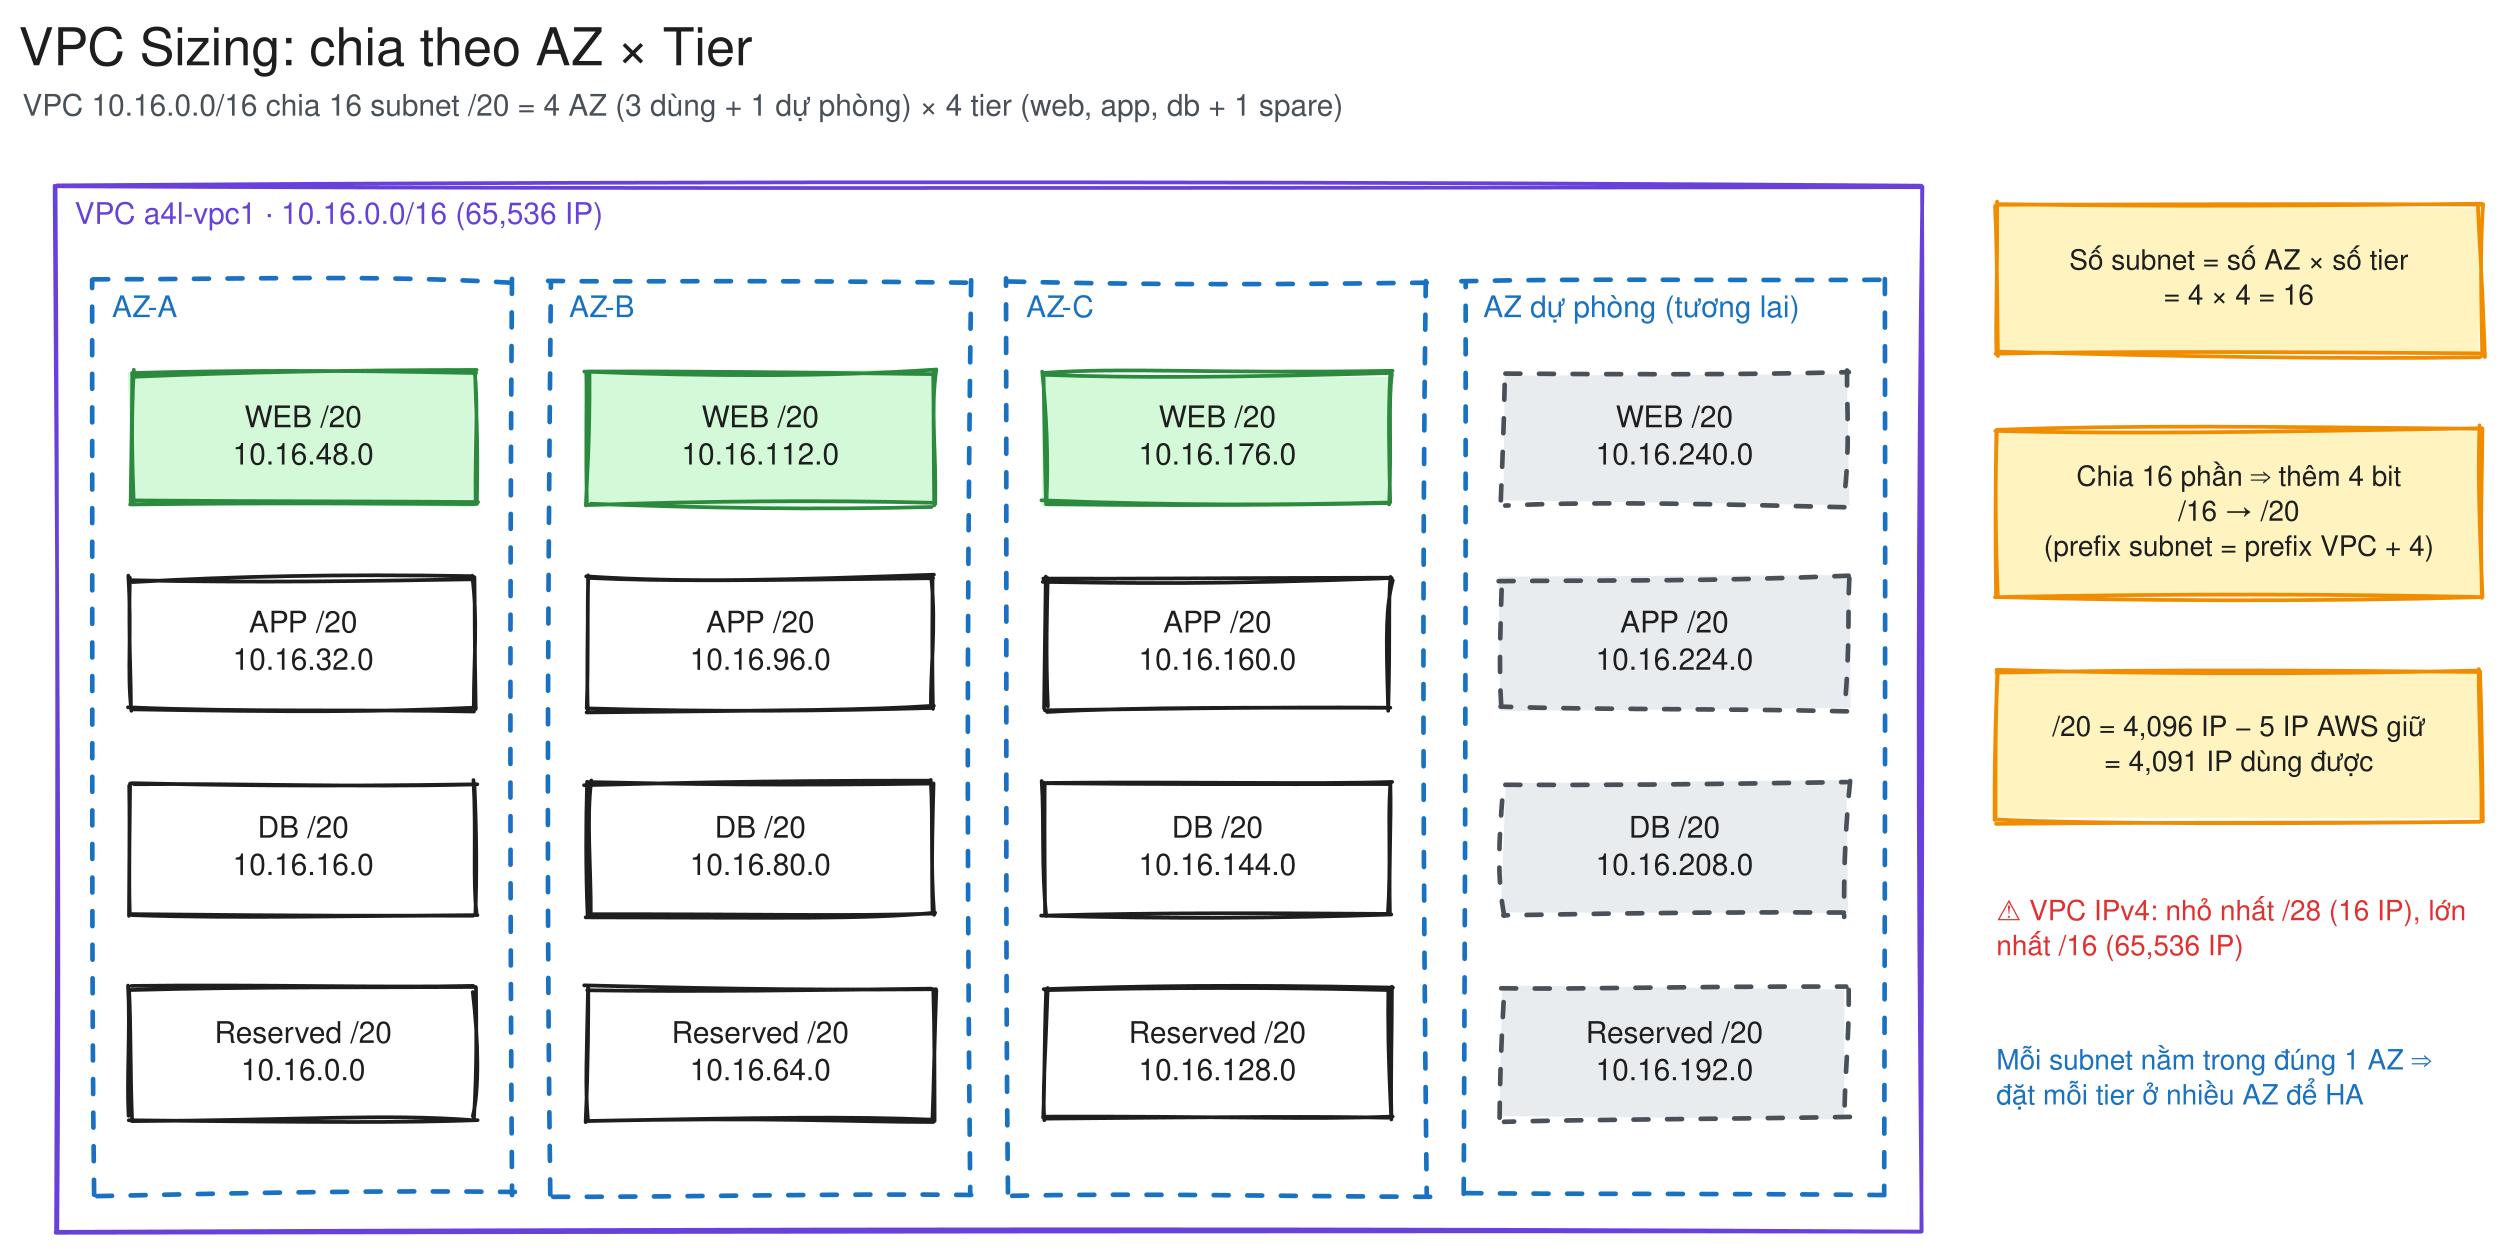
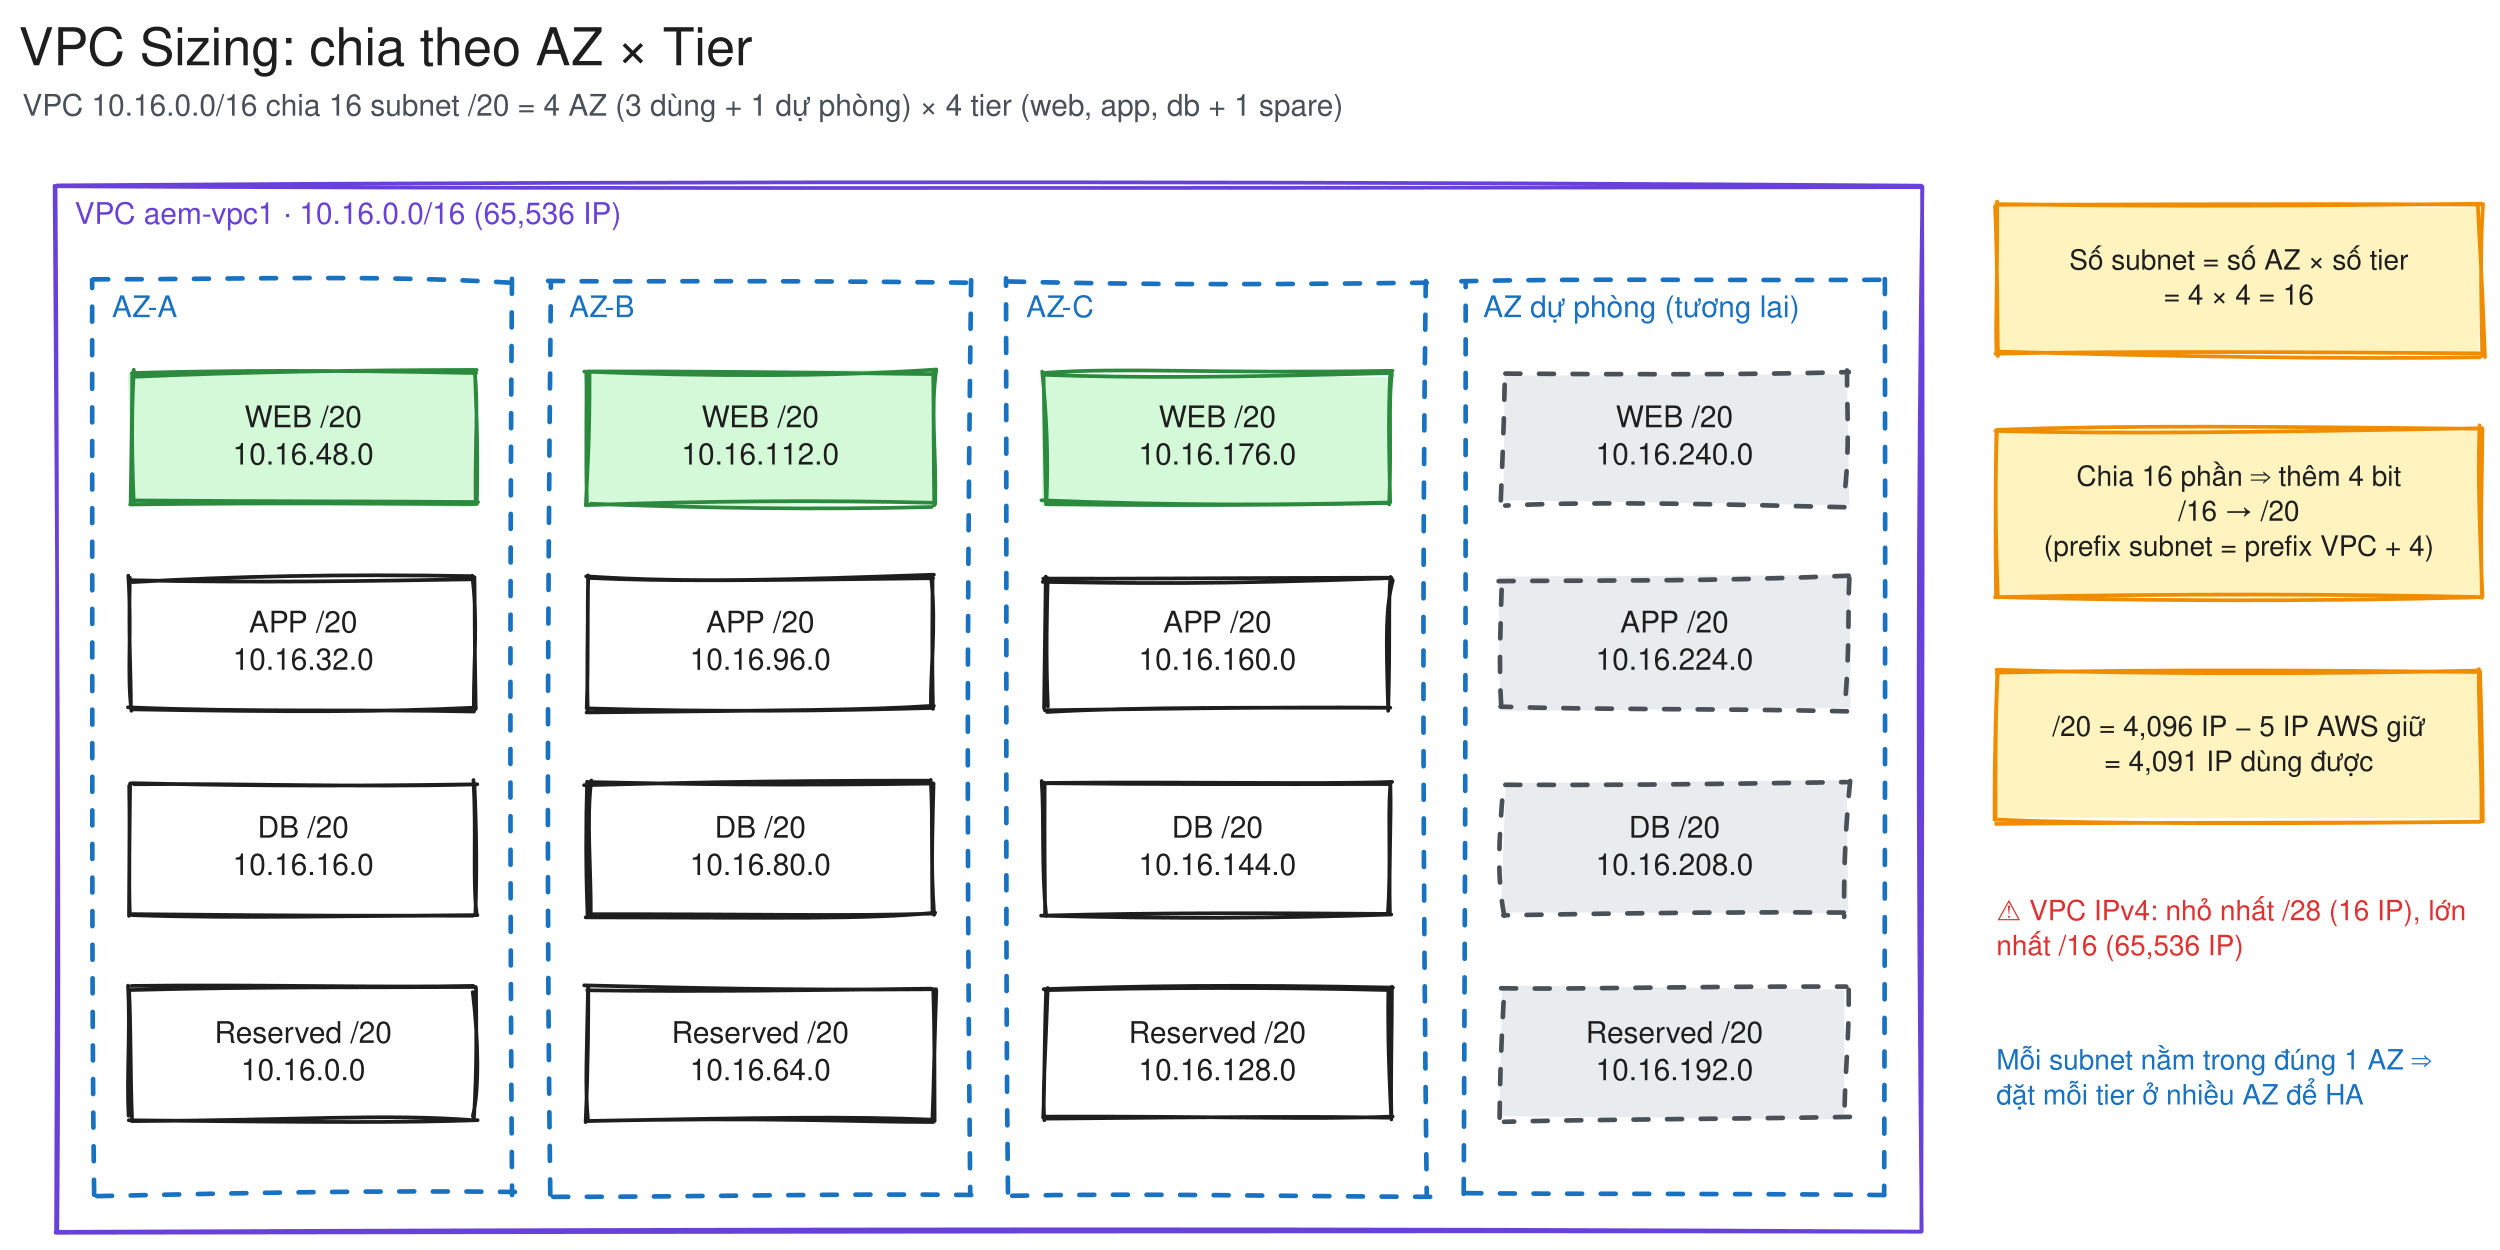
<svg xmlns="http://www.w3.org/2000/svg" version="1.1" viewBox="0 0 1340 670" width="1340" height="670">
  <defs>
    <style>
      @font-face {
        font-family: "Virgil";
        src: url("https://excalidraw.com/Virgil.woff2");
      }
      @font-face {
        font-family: "Cascadia";
        src: url("https://excalidraw.com/Cascadia.woff2");
      }
    </style>
  </defs>
  <rect x="0" y="0" width="1340" height="670" fill="#ffffff" />
  <g transform="translate(10 10) rotate(0 203.7 17.5)">
    <text x="0" y="25" font-family="Helvetica, Segoe UI Emoji" font-size="28px" fill="#1e1e1e" text-anchor="start" style="white-space: pre;" direction="ltr">VPC Sizing: chia theo AZ × Tier</text>
  </g>
  <g transform="translate(12 48) rotate(0 371.2 10)">
    <text x="0" y="14" font-family="Helvetica, Segoe UI Emoji" font-size="16px" fill="#495057" text-anchor="start" style="white-space: pre;" direction="ltr">VPC 10.16.0.0/16 chia 16 subnet /20 = 4 AZ (3 dùng + 1 dự phòng) × 4 tier (web, app, db + 1 spare)</text>
  </g>
  <g stroke-linecap="round" transform="translate(30 100) rotate(0 500 280)">
    <path d="M0.71 -0.63 C368.25 -3.29, 736.28 -2.42, 999.82 -0.49 M-0.23 -0.16 C218.31 0.98, 436.2 1.03, 999.72 0.33 M1000.43 0.13 C997.9 170.63, 997.68 342.27, 1000.03 559.57 M1000.22 -0.14 C1000.8 118.35, 1000.58 235.92, 999.85 559.78 M999.72 560.2 C694.84 559.67, 389.32 560.28, -0.15 560.77 M999.97 560.13 C699.17 558.36, 398.23 558.62, -0.17 560.27 M0.71 559.72 C1.64 447.39, 1.64 335.11, -0.73 -0.45 M0.06 559.79 C0.76 379.67, 1.04 199.93, -0.22 -0.09" stroke="#6741d9" stroke-width="2" fill="none" />
  </g>
  <g transform="translate(40 106) rotate(0 157.36 10)">
-     <text x="0" y="14" font-family="Helvetica, Segoe UI Emoji" font-size="16px" fill="#6741d9" text-anchor="start" style="white-space: pre;" direction="ltr">VPC a4l-vpc1 · 10.16.0.0/16 (65,536 IP)</text>
+     <text x="0" y="14" font-family="Helvetica, Segoe UI Emoji" font-size="16px" fill="#6741d9" text-anchor="start" style="white-space: pre;" direction="ltr">VPC aem-vpc1 · 10.16.0.0/16 (65,536 IP)</text>
  </g>
  <g stroke-linecap="round" transform="translate(50 150) rotate(0 112.5 245)">
    <path d="M-0.03 -0.28 C77.46 -0.21, 151.52 -2.83, 224.7 1.59 M224.41 -0.52 C223.17 173.27, 223.42 346.94, 224.47 490.53 M226.02 488.9 C155.04 487.97, 87.79 489.27, -1.26 491.19 M0.45 490.38 C-0.94 378.8, -0.4 267.74, -0.61 0.03" stroke="#1971c2" stroke-width="2.5" fill="none" stroke-dasharray="8 10" />
  </g>
  <g transform="translate(60 156) rotate(0 19.6 10)">
    <text x="0" y="14" font-family="Helvetica, Segoe UI Emoji" font-size="16px" fill="#1971c2" text-anchor="start" style="white-space: pre;" direction="ltr">AZ-A</text>
  </g>
  <g stroke-linecap="round" transform="translate(295 150) rotate(0 112.5 245)">
    <path d="M-1.21 0.56 C46.55 1.31, 92.8 -0.05, 225.52 1.54 M225.52 0.2 C223.97 127.55, 222.68 255.42, 225.04 489.41 M225.53 490.49 C153.02 489.63, 82.48 491.61, -1.46 491.51 M-0.05 490.19 C-1.72 358.85, -1.93 227.36, 0.29 0.77" stroke="#1971c2" stroke-width="2.5" fill="none" stroke-dasharray="8 10" />
  </g>
  <g transform="translate(305 156) rotate(0 19.6 10)">
    <text x="0" y="14" font-family="Helvetica, Segoe UI Emoji" font-size="16px" fill="#1971c2" text-anchor="start" style="white-space: pre;" direction="ltr">AZ-B</text>
  </g>
  <g stroke-linecap="round" transform="translate(540 150) rotate(0 112.5 245)">
    <path d="M0.93 0.88 C57.12 2.24, 112.6 2.93, 224.75 1.52 M224.21 0.69 C222.14 162.56, 222.86 324.16, 224.71 489.7 M226.54 491.5 C145.87 491.25, 69.79 489.44, -0.91 491 M0.27 489.17 C-1.19 358.91, -0.26 229.33, -0.77 -0.78" stroke="#1971c2" stroke-width="2.5" fill="none" stroke-dasharray="8 10" />
  </g>
  <g transform="translate(550 156) rotate(0 19.6 10)">
    <text x="0" y="14" font-family="Helvetica, Segoe UI Emoji" font-size="16px" fill="#1971c2" text-anchor="start" style="white-space: pre;" direction="ltr">AZ-C</text>
  </g>
  <g stroke-linecap="round" transform="translate(785 150) rotate(0 112.5 245)">
    <path d="M-1.7 0.75 C64.67 -0.81, 132.9 0.46, 223.72 -0.03 M225.29 -0.4 C225.71 182.09, 225.19 363.54, 224.92 490.09 M224.99 490.55 C138.36 489.64, 53 490.15, -0.74 489.5 M-0.45 489.89 C0.05 368.56, 0.73 248.54, 0.6 0.63" stroke="#1971c2" stroke-width="2.5" fill="none" stroke-dasharray="8 10" />
  </g>
  <g transform="translate(795 156) rotate(0 83.92 10)">
    <text x="0" y="14" font-family="Helvetica, Segoe UI Emoji" font-size="16px" fill="#1971c2" text-anchor="start" style="white-space: pre;" direction="ltr">AZ dự phòng (tương lai)</text>
  </g>
  <g stroke-linecap="round" transform="translate(70 200) rotate(0 92.5 35)">
    <path d="M-1.52 -0.38 L183.86 0.41 L183.48 71.85 L1.04 68.4" stroke="none" stroke-width="0" fill="#d3f9d8" />
    <path d="M1.52 1.95 C60.97 -0.62, 120.96 -1.63, 185.47 -1.72 M0.74 -0.06 C52.47 -1.46, 103.51 -1.73, 185.19 -0.05 M184.36 -0.87 C186.54 17.49, 184.49 36.69, 184.89 69.43 M184.66 -0.57 C184.91 16.59, 186.4 31.78, 185.6 70.17 M186.26 69.1 C133.56 68.67, 82.91 68.82, 1.74 68.24 M184.46 70.2 C133.88 70.06, 81.87 69.37, -0.25 70.4 M1.67 69.19 C0.89 48.3, 0.19 27.05, 1.73 -1.82 M0.02 69.28 C0.22 49.59, 0.78 29.22, 0.87 0.38" stroke="#2b8a3e" stroke-width="2" fill="none" />
  </g>
  <g transform="translate(119.46 215) rotate(0 43.04 20)">
    <text x="43.04" y="14" font-family="Helvetica, Segoe UI Emoji" font-size="16px" fill="#1e1e1e" text-anchor="middle" style="white-space: pre;" direction="ltr">WEB /20</text>
    <text x="43.04" y="34" font-family="Helvetica, Segoe UI Emoji" font-size="16px" fill="#1e1e1e" text-anchor="middle" style="white-space: pre;" direction="ltr">10.16.48.0</text>
  </g>
  <g stroke-linecap="round" transform="translate(70 310) rotate(0 92.5 35)">
    <path d="M-0.84 -0.89 L186.79 -1.41 L184.71 70.32 L-1.25 69.97" stroke="none" stroke-width="0" fill="#ffffff" />
    <path d="M1.1 1.99 C56.41 -1.13, 111.41 -2.42, 183.34 -1.18 M-0.34 0.98 C66.41 2.54, 132.4 1.35, 184.32 0.48 M183.09 -1.43 C186.14 21.66, 184.01 41.42, 183.96 68.09 M184.3 -0.65 C184.58 14.6, 184.22 29.4, 184.98 70.04 M184.05 71.38 C124.33 70.05, 63.7 71.86, -1.42 69.12 M185.08 69.27 C134.62 71.72, 85.35 71.66, 0.53 70.2 M0.42 70.98 C-2.04 49.53, 0.74 29.6, -1.22 -1.45 M0.16 69.04 C0.2 51.11, -1.17 32.25, -0.39 -0.35" stroke="#1e1e1e" stroke-width="2" fill="none" />
  </g>
  <g transform="translate(119.46 325) rotate(0 43.04 20)">
    <text x="43.04" y="14" font-family="Helvetica, Segoe UI Emoji" font-size="16px" fill="#1e1e1e" text-anchor="middle" style="white-space: pre;" direction="ltr">APP /20</text>
    <text x="43.04" y="34" font-family="Helvetica, Segoe UI Emoji" font-size="16px" fill="#1e1e1e" text-anchor="middle" style="white-space: pre;" direction="ltr">10.16.32.0</text>
  </g>
  <g stroke-linecap="round" transform="translate(70 420) rotate(0 92.5 35)">
    <path d="M1.29 1.03 L185.25 1.79 L186.82 70.1 L-1.82 69.66" stroke="none" stroke-width="0" fill="#ffffff" />
    <path d="M1.86 0.35 C60.1 -0.24, 119.66 2.15, 183.87 0.46 M0.67 -0.22 C48.67 0.84, 97.38 1.7, 185.83 0.38 M183.77 -1.89 C185.39 24.74, 183.34 53.5, 185.44 69.43 M184.28 -0.04 C185.43 25.21, 185.6 50.55, 184.78 70.47 M183.43 70.83 C121.81 70.51, 61.04 72.61, 0.84 70.51 M185.89 70.5 C142.59 71.07, 99.27 70.93, -0.27 69.96 M-0.43 69.54 C-1.08 50.31, -0.27 30.75, -0.75 1.2 M-0.86 70.9 C-0.7 46.05, -0.58 20.97, -0.27 -0.05" stroke="#1e1e1e" stroke-width="2" fill="none" />
  </g>
  <g transform="translate(119.46 435) rotate(0 43.04 20)">
    <text x="43.04" y="14" font-family="Helvetica, Segoe UI Emoji" font-size="16px" fill="#1e1e1e" text-anchor="middle" style="white-space: pre;" direction="ltr">DB /20</text>
    <text x="43.04" y="34" font-family="Helvetica, Segoe UI Emoji" font-size="16px" fill="#1e1e1e" text-anchor="middle" style="white-space: pre;" direction="ltr">10.16.16.0</text>
  </g>
  <g stroke-linecap="round" transform="translate(70 530) rotate(0 92.5 35)">
    <path d="M0.92 -1.95 L184.22 -0.27 L184.42 69.1 L-0.68 70.49" stroke="none" stroke-width="0" fill="#ffffff" />
    <path d="M0.51 -1.55 C67.62 -2.41, 136.72 -0.49, 183.63 -1.57 M-0.65 0.67 C67.47 -1.24, 134.58 -0.67, 184.99 -0.97 M183.4 1.75 C186.53 27.47, 186.84 55, 183.43 68.27 M185.13 -0.56 C185.32 21.23, 185.69 41.02, 184.03 69.45 M184.52 70.48 C135.5 66.76, 89.28 70.54, 0.71 70.92 M186 70.41 C146.51 71.79, 108.89 71.62, -0.98 70.47 M-1.08 68.04 C-2.16 47.8, -0.08 21.97, -1.37 -1.71 M0.79 70.33 C-0.2 45.1, 0.19 21.59, -0.81 0.18" stroke="#1e1e1e" stroke-width="2" fill="none" />
  </g>
  <g transform="translate(110.98 545) rotate(0 51.52 20)">
    <text x="51.52" y="14" font-family="Helvetica, Segoe UI Emoji" font-size="16px" fill="#1e1e1e" text-anchor="middle" style="white-space: pre;" direction="ltr">Reserved /20</text>
    <text x="51.52" y="34" font-family="Helvetica, Segoe UI Emoji" font-size="16px" fill="#1e1e1e" text-anchor="middle" style="white-space: pre;" direction="ltr">10.16.0.0</text>
  </g>
  <g stroke-linecap="round" transform="translate(315 200) rotate(0 92.5 35)">
    <path d="M0.22 -0.55 L183.9 -2 L185.61 69.67 L-0.9 71.76" stroke="none" stroke-width="0" fill="#d3f9d8" />
    <path d="M-1.82 -0.83 C63.34 1.77, 129.2 2.06, 186.7 -1.94 M0.29 -0.9 C54.8 -1.09, 109.12 -0.43, 185.45 0.54 M186.88 -1.98 C183.67 19.86, 186.82 40.28, 186.31 70.08 M185.16 -0.26 C185.53 23.22, 185.41 49.14, 185.76 70.86 M184.28 71.76 C122.87 73.28, 61.77 72.37, 1.68 69.99 M185.37 69.49 C124.22 67.94, 62.54 68.57, -0.8 70.73 M-0.98 70.9 C-0.36 53.91, 1.16 37.64, 0.97 -0.03 M-0.43 69.45 C-1.13 42.21, -0.36 14.45, -0.74 -0.43" stroke="#2b8a3e" stroke-width="2" fill="none" />
  </g>
  <g transform="translate(359.34 215) rotate(0 48.16 20)">
    <text x="48.16" y="14" font-family="Helvetica, Segoe UI Emoji" font-size="16px" fill="#1e1e1e" text-anchor="middle" style="white-space: pre;" direction="ltr">WEB /20</text>
    <text x="48.16" y="34" font-family="Helvetica, Segoe UI Emoji" font-size="16px" fill="#1e1e1e" text-anchor="middle" style="white-space: pre;" direction="ltr">10.16.112.0</text>
  </g>
  <g stroke-linecap="round" transform="translate(315 310) rotate(0 92.5 35)">
    <path d="M-1.99 0.79 L183.06 1.36 L185.95 71.8 L-1.38 71.2" stroke="none" stroke-width="0" fill="#ffffff" />
    <path d="M-0.8 -1.07 C55.86 2.61, 108.95 0.66, 185.57 -1.96 M1 -0.21 C42.87 1.72, 86.71 1.13, 185.14 -0.09 M184.16 -0.12 C186.96 25.94, 183.5 50.58, 184.02 69.52 M184.83 0.92 C184.89 20.14, 184.39 39.28, 185.08 69.96 M185.55 68.29 C148.27 70.72, 111.71 70.66, -0.59 71.87 M185.17 69.45 C127.59 71.05, 70.11 71.78, -0.19 69.7 M0.07 71.77 C-0.55 52.74, 0.05 35.44, 0.2 -1.6 M-0.54 69.68 C0.47 43.46, -0.31 15.05, 0.28 0.66" stroke="#1e1e1e" stroke-width="2" fill="none" />
  </g>
  <g transform="translate(364.46 325) rotate(0 43.04 20)">
    <text x="43.04" y="14" font-family="Helvetica, Segoe UI Emoji" font-size="16px" fill="#1e1e1e" text-anchor="middle" style="white-space: pre;" direction="ltr">APP /20</text>
    <text x="43.04" y="34" font-family="Helvetica, Segoe UI Emoji" font-size="16px" fill="#1e1e1e" text-anchor="middle" style="white-space: pre;" direction="ltr">10.16.96.0</text>
  </g>
  <g stroke-linecap="round" transform="translate(315 420) rotate(0 92.5 35)">
    <path d="M0.61 -0.38 L183.59 1.97 L186.55 68.98 L1.8 70.41" stroke="none" stroke-width="0" fill="#ffffff" />
    <path d="M-1.94 0.87 C41.73 -0.17, 86.69 -1.58, 183.29 -1.58 M-0.25 -0.83 C50.56 0.23, 100.67 1.2, 184.17 -0.01 M183.88 -1.95 C185.26 21.56, 183.65 42.33, 185.69 70.34 M185.39 -0.08 C184.93 18.75, 184.21 37.51, 184.86 69.83 M186.24 69.23 C147.23 72.87, 109.57 71.86, -1.09 71.7 M185.99 69.67 C139.01 71.23, 92.91 69.86, 0.78 70.03 M1.66 70.23 C1.82 46.11, -0.76 18.51, 1.95 -1.65 M-0.05 70.98 C-1.05 45.93, -0.96 21.86, -0.33 -0.97" stroke="#1e1e1e" stroke-width="2" fill="none" />
  </g>
  <g transform="translate(364.46 435) rotate(0 43.04 20)">
    <text x="43.04" y="14" font-family="Helvetica, Segoe UI Emoji" font-size="16px" fill="#1e1e1e" text-anchor="middle" style="white-space: pre;" direction="ltr">DB /20</text>
    <text x="43.04" y="34" font-family="Helvetica, Segoe UI Emoji" font-size="16px" fill="#1e1e1e" text-anchor="middle" style="white-space: pre;" direction="ltr">10.16.80.0</text>
  </g>
  <g stroke-linecap="round" transform="translate(315 530) rotate(0 92.5 35)">
    <path d="M-0.06 1.49 L185.02 0.98 L186.65 71.07 L-0.33 68.5" stroke="none" stroke-width="0" fill="#ffffff" />
    <path d="M-1.87 -1.85 C50.69 -0.59, 103.68 0.89, 186.71 0.23 M-0.24 0.8 C59.76 1.64, 119.38 0.78, 184.25 -0.09 M186.86 0.96 C185.9 24.95, 185.56 51.92, 184.78 70.08 M185.24 0.56 C185.99 23.3, 185.85 47.86, 185.95 70.81 M185.27 71.4 C142.26 71.44, 100.76 68.58, -0.56 70.91 M184.22 70.12 C140.43 68.32, 94.09 69.04, 0.65 70.83 M-1.11 71.47 C0.3 41.06, 0.35 12.33, 0.32 -0.92 M0.09 69.85 C-1.4 52.51, -0.49 36.48, 0.18 -0.53" stroke="#1e1e1e" stroke-width="2" fill="none" />
  </g>
  <g transform="translate(355.98 545) rotate(0 51.52 20)">
    <text x="51.52" y="14" font-family="Helvetica, Segoe UI Emoji" font-size="16px" fill="#1e1e1e" text-anchor="middle" style="white-space: pre;" direction="ltr">Reserved /20</text>
    <text x="51.52" y="34" font-family="Helvetica, Segoe UI Emoji" font-size="16px" fill="#1e1e1e" text-anchor="middle" style="white-space: pre;" direction="ltr">10.16.64.0</text>
  </g>
  <g stroke-linecap="round" transform="translate(560 200) rotate(0 92.5 35)">
    <path d="M-1.38 1.96 L185.36 1.99 L183.62 68.6 L-1.56 71.57" stroke="none" stroke-width="0" fill="#d3f9d8" />
    <path d="M-0.2 -0.14 C43.56 -3.27, 87.28 0.39, 186.41 -1.26 M0.61 0.94 C50.08 2.65, 98.85 2.34, 185.37 -0.07 M186.07 0.51 C184.01 16.38, 185.98 35.74, 184.58 70.38 M185.2 -0.33 C183.94 23.28, 184.62 44.71, 185.13 69.28 M183.19 69.38 C128.47 70.61, 72.86 71.16, -1.79 68.15 M184.05 69.64 C111.97 71.15, 38.52 70.79, 0.65 70.25 M0.85 70.16 C2.07 45.87, 0.82 20.81, -1.38 -0.8 M0.62 69.28 C0.07 47.93, -0.2 24.17, -0.67 0.07" stroke="#2b8a3e" stroke-width="2" fill="none" />
  </g>
  <g transform="translate(604.34 215) rotate(0 48.16 20)">
    <text x="48.16" y="14" font-family="Helvetica, Segoe UI Emoji" font-size="16px" fill="#1e1e1e" text-anchor="middle" style="white-space: pre;" direction="ltr">WEB /20</text>
    <text x="48.16" y="34" font-family="Helvetica, Segoe UI Emoji" font-size="16px" fill="#1e1e1e" text-anchor="middle" style="white-space: pre;" direction="ltr">10.16.176.0</text>
  </g>
  <g stroke-linecap="round" transform="translate(560 310) rotate(0 92.5 35)">
    <path d="M-0.02 -0.77 L183.14 -0.15 L183.7 71.42 L-0.06 69.04" stroke="none" stroke-width="0" fill="#ffffff" />
    <path d="M-1.07 1.89 C46.84 2.6, 89.52 3.47, 185.96 -0.17 M-0.77 0.11 C46.03 0.36, 92.22 -0.22, 184.26 -0.35 M186.53 1.1 C182.81 15.61, 182.87 28.78, 184 68.5 M185.29 -0.76 C184 14, 185.27 27.81, 184.08 70.98 M183.38 69.37 C118.06 69.39, 49.5 68.8, 1.24 71.63 M185.2 69.32 C114.21 68.82, 41.67 70.27, 0.07 70.72 M1.66 68.64 C0.39 41.36, 1.22 15.35, 1.57 -0.15 M-0.38 69.64 C-0.07 49.04, 0.13 28.33, 0.54 -0.91" stroke="#1e1e1e" stroke-width="2" fill="none" />
  </g>
  <g transform="translate(604.34 325) rotate(0 48.16 20)">
    <text x="48.16" y="14" font-family="Helvetica, Segoe UI Emoji" font-size="16px" fill="#1e1e1e" text-anchor="middle" style="white-space: pre;" direction="ltr">APP /20</text>
    <text x="48.16" y="34" font-family="Helvetica, Segoe UI Emoji" font-size="16px" fill="#1e1e1e" text-anchor="middle" style="white-space: pre;" direction="ltr">10.16.160.0</text>
  </g>
  <g stroke-linecap="round" transform="translate(560 420) rotate(0 92.5 35)">
    <path d="M1.07 -1.99 L184.76 1.01 L185.55 70.45 L1.15 71.55" stroke="none" stroke-width="0" fill="#ffffff" />
    <path d="M1.13 -0.34 C74.17 -1.14, 146.82 0.52, 186.17 -0.9 M-0.02 -0.19 C58.13 0.38, 115.04 0.39, 185.32 0.24 M185.13 1.49 C183.86 20.56, 185.71 42.57, 183.9 70.08 M185.21 -0.69 C185.83 21.13, 184.34 40.83, 184.98 69.58 M185.73 70.17 C126.43 72.18, 68.01 72.64, -1.96 70.77 M185.24 69.86 C123.06 69.44, 60.56 69.06, -0.2 70.77 M0.78 71.04 C-1.92 44.51, -0.22 19.26, -1.66 -1.37 M0.17 70.29 C0.03 52.74, -0.25 35.35, -0.06 -0.45" stroke="#1e1e1e" stroke-width="2" fill="none" />
  </g>
  <g transform="translate(604.34 435) rotate(0 48.16 20)">
    <text x="48.16" y="14" font-family="Helvetica, Segoe UI Emoji" font-size="16px" fill="#1e1e1e" text-anchor="middle" style="white-space: pre;" direction="ltr">DB /20</text>
    <text x="48.16" y="34" font-family="Helvetica, Segoe UI Emoji" font-size="16px" fill="#1e1e1e" text-anchor="middle" style="white-space: pre;" direction="ltr">10.16.144.0</text>
  </g>
  <g stroke-linecap="round" transform="translate(560 530) rotate(0 92.5 35)">
    <path d="M1.38 -1.87 L185.29 0.84 L185.7 70.5 L1.41 71.98" stroke="none" stroke-width="0" fill="#ffffff" />
    <path d="M-0.59 0.2 C50.49 -1.49, 99.02 -2.41, 186.61 -0.65 M0.21 0.73 C62.76 -0.74, 125.37 -0.85, 184.3 0.66 M186.07 -1.11 C186.1 23.15, 185.28 46.98, 185.8 68.92 M184.15 -0.59 C183.95 17.29, 183.98 34.24, 185.75 70.02 M186.46 68.46 C141.28 70.3, 95.1 68.19, -0.91 68.52 M184.03 69.1 C145.23 68.34, 104.77 68.61, 0.16 69.59 M-0.24 70.43 C-1.24 55.81, 0.23 38.76, 1.58 -0.43 M-0.85 69.04 C-0.02 51.87, -0.41 33.63, 0.75 0.03" stroke="#1e1e1e" stroke-width="2" fill="none" />
  </g>
  <g transform="translate(600.98 545) rotate(0 51.52 20)">
    <text x="51.52" y="14" font-family="Helvetica, Segoe UI Emoji" font-size="16px" fill="#1e1e1e" text-anchor="middle" style="white-space: pre;" direction="ltr">Reserved /20</text>
    <text x="51.52" y="34" font-family="Helvetica, Segoe UI Emoji" font-size="16px" fill="#1e1e1e" text-anchor="middle" style="white-space: pre;" direction="ltr">10.16.128.0</text>
  </g>
  <g stroke-linecap="round" transform="translate(805 200) rotate(0 92.5 35)">
    <path d="M1.49 1.33 L184.91 0.55 L186.31 70.84 L0.87 68.17" stroke="none" stroke-width="0" fill="#e9ecef" />
    <path d="M1.91 0.25 C65.15 0.66, 128.93 0.98, 185.98 -0.55 M185.04 -1.41 C184.74 17.66, 186.9 40.39, 183.26 68.14 M183.59 71.87 C117.06 70.24, 49.66 68.61, 1.84 70.99 M-0.55 68.19 C-0.24 55.88, 0.84 41.21, 1.67 -0.87" stroke="#495057" stroke-width="2.5" fill="none" stroke-dasharray="8 10" />
  </g>
  <g transform="translate(849.34 215) rotate(0 48.16 20)">
    <text x="48.16" y="14" font-family="Helvetica, Segoe UI Emoji" font-size="16px" fill="#1e1e1e" text-anchor="middle" style="white-space: pre;" direction="ltr">WEB /20</text>
    <text x="48.16" y="34" font-family="Helvetica, Segoe UI Emoji" font-size="16px" fill="#1e1e1e" text-anchor="middle" style="white-space: pre;" direction="ltr">10.16.240.0</text>
  </g>
  <g stroke-linecap="round" transform="translate(805 310) rotate(0 92.5 35)">
    <path d="M-1.82 -0.97 L186.37 -1.76 L186.97 69.4 L-0.89 71.13" stroke="none" stroke-width="0" fill="#e9ecef" />
    <path d="M-1.71 1.5 C56.68 0.94, 110.35 1.78, 185.85 -1.43 M186.25 -0.04 C185.26 17.33, 186.69 33.86, 183.86 68.56 M184.96 71.27 C115.44 69.66, 47.84 70.52, -0.71 68.75 M-0.35 68.11 C-1.69 47.2, -0.69 22.98, 0.07 0.23" stroke="#495057" stroke-width="2.5" fill="none" stroke-dasharray="8 10" />
  </g>
  <g transform="translate(849.34 325) rotate(0 48.16 20)">
    <text x="48.16" y="14" font-family="Helvetica, Segoe UI Emoji" font-size="16px" fill="#1e1e1e" text-anchor="middle" style="white-space: pre;" direction="ltr">APP /20</text>
    <text x="48.16" y="34" font-family="Helvetica, Segoe UI Emoji" font-size="16px" fill="#1e1e1e" text-anchor="middle" style="white-space: pre;" direction="ltr">10.16.224.0</text>
  </g>
  <g stroke-linecap="round" transform="translate(805 420) rotate(0 92.5 35)">
    <path d="M2 -0.26 L184.71 -1.88 L185.65 69.34 L-0.49 69.12" stroke="none" stroke-width="0" fill="#e9ecef" />
    <path d="M1.87 0.66 C49.3 0.9, 95.5 0.61, 184.78 -0.8 M186.67 -1.36 C184.59 20.14, 183.14 41.24, 183.48 71.46 M183.23 69.14 C137.59 68.84, 87.83 69.04, 0.77 70.6 M1.29 70.87 C-2.57 50.73, -1.82 32.21, 0.76 1.88" stroke="#495057" stroke-width="2.5" fill="none" stroke-dasharray="8 10" />
  </g>
  <g transform="translate(849.34 435) rotate(0 48.16 20)">
    <text x="48.16" y="14" font-family="Helvetica, Segoe UI Emoji" font-size="16px" fill="#1e1e1e" text-anchor="middle" style="white-space: pre;" direction="ltr">DB /20</text>
    <text x="48.16" y="34" font-family="Helvetica, Segoe UI Emoji" font-size="16px" fill="#1e1e1e" text-anchor="middle" style="white-space: pre;" direction="ltr">10.16.208.0</text>
  </g>
  <g stroke-linecap="round" transform="translate(805 530) rotate(0 92.5 35)">
    <path d="M0.17 -1.77 L183.62 0.39 L183.48 70.02 L-1.32 68.27" stroke="none" stroke-width="0" fill="#e9ecef" />
    <path d="M-0.36 -0.28 C44.47 0.41, 88.77 -1.4, 184.58 -1.19 M185.9 0.53 C186.32 27.41, 183.13 53.86, 183.78 70.74 M186.55 68.66 C116.14 69.92, 45.75 69.95, 1.2 71.3 M-1.21 69.08 C-1.07 53.97, -0.9 38.6, 1.33 -0.48" stroke="#495057" stroke-width="2.5" fill="none" stroke-dasharray="8 10" />
  </g>
  <g transform="translate(845.98 545) rotate(0 51.52 20)">
    <text x="51.52" y="14" font-family="Helvetica, Segoe UI Emoji" font-size="16px" fill="#1e1e1e" text-anchor="middle" style="white-space: pre;" direction="ltr">Reserved /20</text>
    <text x="51.52" y="34" font-family="Helvetica, Segoe UI Emoji" font-size="16px" fill="#1e1e1e" text-anchor="middle" style="white-space: pre;" direction="ltr">10.16.192.0</text>
  </g>
  <g stroke-linecap="round" transform="translate(1070 110) rotate(0 130 40)">
    <path d="M-1.46 -1.86 L259.97 1.75 L258.45 78.7 L0.19 79.51" stroke="none" stroke-width="0" fill="#fff3bf" />
    <path d="M0.57 -0.56 C61.54 0.28, 119.21 0.91, 260.13 -0.82 M0.14 -0.26 C69.63 -0.22, 138.67 -0.98, 260.08 -0.33 M258.14 0.2 C258.8 17.42, 260.17 32.98, 261.94 81.37 M260.95 -0.55 C259.81 16.95, 259.42 32.43, 260.5 80.72 M259.25 81.51 C179.31 82.62, 97.69 81.05, 0.55 78.45 M260.52 79.41 C156.68 78.64, 52.85 78.19, -0.38 79.63 M0.13 79.84 C-0.51 62.09, 0.68 42.72, 0.44 -1.95 M0.88 80.84 C0.48 54.57, 0.61 28.12, -0.65 0.49" stroke="#f08c00" stroke-width="2" fill="none" />
  </g>
  <g transform="translate(1105.05 131.25) rotate(0 94.95 18.75)">
    <text x="94.95" y="13.25" font-family="Helvetica, Segoe UI Emoji" font-size="15px" fill="#1e1e1e" text-anchor="middle" style="white-space: pre;" direction="ltr">Số subnet = số AZ × số tier</text>
    <text x="94.95" y="32" font-family="Helvetica, Segoe UI Emoji" font-size="15px" fill="#1e1e1e" text-anchor="middle" style="white-space: pre;" direction="ltr">= 4 × 4 = 16</text>
  </g>
  <g stroke-linecap="round" transform="translate(1070 230) rotate(0 130 45)">
    <path d="M0.56 0.39 L259.02 1.31 L260.8 91.3 L0.33 88.8" stroke="none" stroke-width="0" fill="#fff3bf" />
    <path d="M-0.46 0.96 C65.82 2.69, 134.2 1.77, 260.48 -0.47 M0.33 0.37 C71.66 -2.21, 143.05 -1.32, 259.71 -0.17 M259.03 -2 C258.34 17.61, 258.35 38.13, 260.64 89.83 M260.6 -0.29 C260.45 23.79, 259.31 47.47, 260.31 90.43 M258.98 90.09 C166.68 92.68, 72.63 91.93, -0.55 90 M259.48 90.02 C180.55 88.37, 100.35 88.1, -0.69 90.06 M0.86 90.07 C-0.58 57.18, -0.56 22.28, 0.36 0.52 M-0.12 90.16 C-0.57 56.44, -0.39 24.53, 0.06 0.52" stroke="#f08c00" stroke-width="2" fill="none" />
  </g>
  <g transform="translate(1087.65 246.875) rotate(0 112.35 28.125)">
    <text x="112.35" y="13.5" font-family="Helvetica, Segoe UI Emoji" font-size="15px" fill="#1e1e1e" text-anchor="middle" style="white-space: pre;" direction="ltr">Chia 16 phần ⇒ thêm 4 bit</text>
    <text x="112.35" y="32.25" font-family="Helvetica, Segoe UI Emoji" font-size="15px" fill="#1e1e1e" text-anchor="middle" style="white-space: pre;" direction="ltr">/16 → /20</text>
    <text x="112.35" y="51" font-family="Helvetica, Segoe UI Emoji" font-size="15px" fill="#1e1e1e" text-anchor="middle" style="white-space: pre;" direction="ltr">(prefix subnet = prefix VPC + 4)</text>
  </g>
  <g stroke-linecap="round" transform="translate(1070 360) rotate(0 130 40)">
    <path d="M-1.03 0.29 L260.31 -0.6 L261.51 78.67 L0.55 78.17" stroke="none" stroke-width="0" fill="#fff3bf" />
    <path d="M0.18 -1 C80.12 1.22, 163.29 1.58, 259.01 -0.58 M0.27 0.52 C87.38 -1.29, 174.37 -0.66, 259.4 0.18 M258.61 -1.36 C258.58 25.24, 260.32 53.85, 260.07 79.46 M259.33 0.99 C260.11 22.74, 260.47 44.98, 260.81 80.3 M259.24 80.52 C180.57 81.31, 99.38 80.6, -0.13 81.59 M259.45 80.42 C156 81.63, 53.02 81.79, -0.22 79.26 M-0.91 79.4 C-0.88 61.59, -1.11 44.53, 0.61 -0.13 M-0.35 79.55 C-0.41 51.55, -0.59 22.24, 0.9 -0.59" stroke="#f08c00" stroke-width="2" fill="none" />
  </g>
  <g transform="translate(1095.15 381.25) rotate(0 104.85 18.75)">
    <text x="104.85" y="13.25" font-family="Helvetica, Segoe UI Emoji" font-size="15px" fill="#1e1e1e" text-anchor="middle" style="white-space: pre;" direction="ltr">/20 = 4,096 IP − 5 IP AWS giữ</text>
    <text x="104.85" y="32" font-family="Helvetica, Segoe UI Emoji" font-size="15px" fill="#1e1e1e" text-anchor="middle" style="white-space: pre;" direction="ltr">= 4,091 IP dùng được</text>
  </g>
  <g transform="translate(1070 480) rotate(0 128.25 18.75)">
    <text x="0" y="13.25" font-family="Helvetica, Segoe UI Emoji" font-size="15px" fill="#e03131" text-anchor="start" style="white-space: pre;" direction="ltr">⚠ VPC IPv4: nhỏ nhất /28 (16 IP), lớn</text>
    <text x="0" y="32" font-family="Helvetica, Segoe UI Emoji" font-size="15px" fill="#e03131" text-anchor="start" style="white-space: pre;" direction="ltr">nhất /16 (65,536 IP)</text>
  </g>
  <g transform="translate(1070 560) rotate(0 119.625 18.75)">
    <text x="0" y="13.25" font-family="Helvetica, Segoe UI Emoji" font-size="15px" fill="#1971c2" text-anchor="start" style="white-space: pre;" direction="ltr">Mỗi subnet nằm trong đúng 1 AZ ⇒</text>
    <text x="0" y="32" font-family="Helvetica, Segoe UI Emoji" font-size="15px" fill="#1971c2" text-anchor="start" style="white-space: pre;" direction="ltr">đặt mỗi tier ở nhiều AZ để HA</text>
  </g>
</svg>
